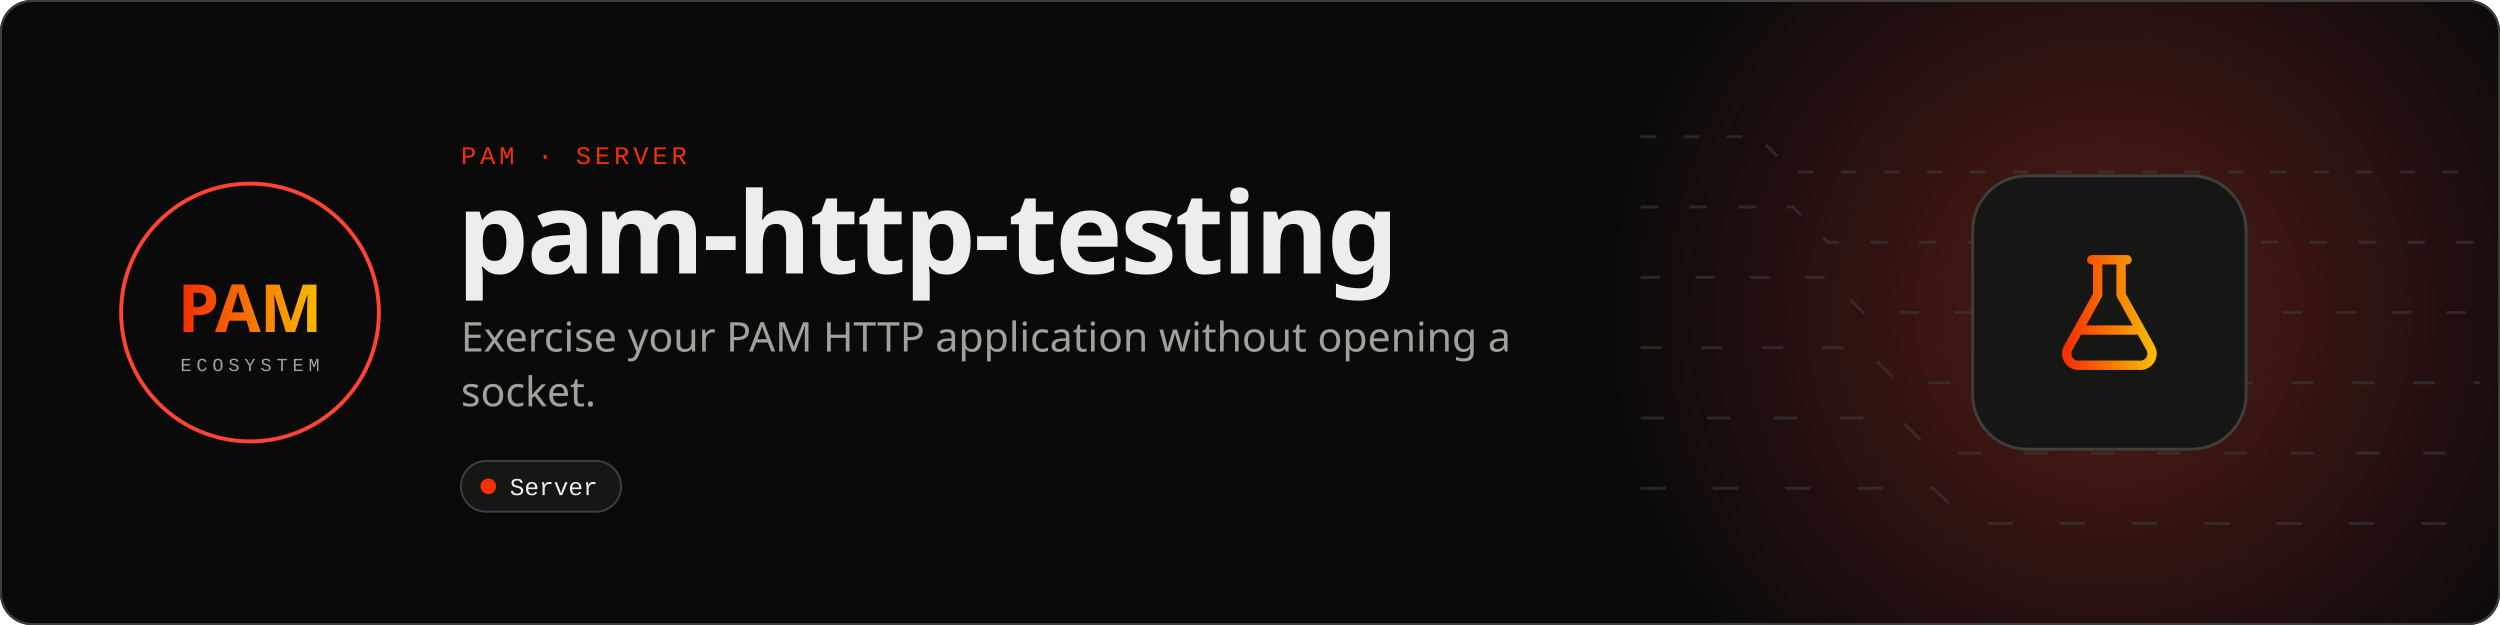
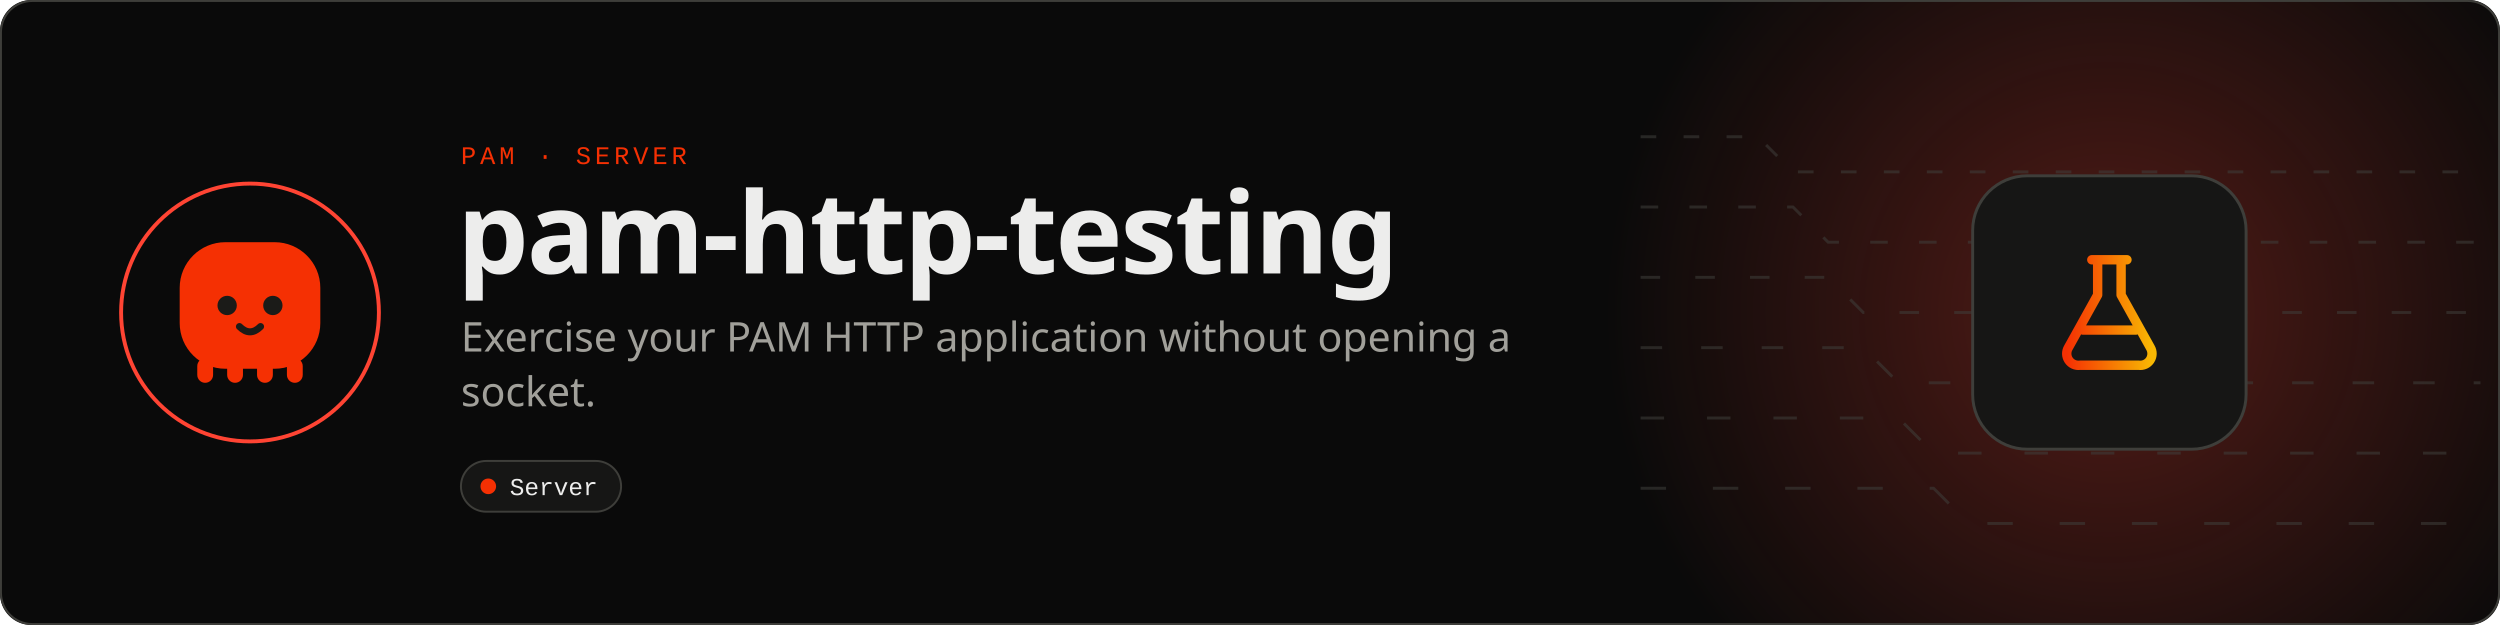
<svg xmlns="http://www.w3.org/2000/svg" viewBox="0 0 1280 320" width="1280" height="320" role="img" aria-label="pam-http-testing: Exercise your PAM HTTP application without opening a socket.">
  <defs>
    <linearGradient id="pg" x1="0" y1="0" x2="1" y2="0">
      <stop offset="0" stop-color="#f53003" />
      <stop offset="1" stop-color="#f8b803" />
    </linearGradient>
    <radialGradient id="gl">
      <stop offset="0" stop-color="#ff4433" stop-opacity=".30" />
      <stop offset="1" stop-color="#ff4433" stop-opacity="0" />
    </radialGradient>
    <clipPath id="cl">
      <rect width="1280" height="320" rx="16" />
    </clipPath>
  </defs>
  <g clip-path="url(#cl)">
    <rect width="1280" height="320" fill="#0a0a0a" />
    <circle cx="1080" cy="160" r="260" fill="url(#gl)" />
    <g fill="none" stroke="#3e3e3a" stroke-width="1.5" opacity=".55">
      <path d="M840 70H900l18 18H1270" stroke-dasharray="8 14">
        <animate attributeName="stroke-dashoffset" from="0" to="-48" dur="3.0s" repeatCount="indefinite" />
      </path>
      <path d="M840 106H918l18 18H1270" stroke-dasharray="9 16">
        <animate attributeName="stroke-dashoffset" from="0" to="-48" dur="3.4s" repeatCount="indefinite" />
      </path>
      <path d="M840 142H936l18 18H1270" stroke-dasharray="10 18">
        <animate attributeName="stroke-dashoffset" from="0" to="-48" dur="3.8s" repeatCount="indefinite" />
      </path>
      <path d="M840 178H954l18 18H1270" stroke-dasharray="11 20">
        <animate attributeName="stroke-dashoffset" from="0" to="-48" dur="4.2s" repeatCount="indefinite" />
      </path>
      <path d="M840 214H972l18 18H1270" stroke-dasharray="12 22">
        <animate attributeName="stroke-dashoffset" from="0" to="-48" dur="4.6s" repeatCount="indefinite" />
      </path>
      <path d="M840 250H990l18 18H1270" stroke-dasharray="13 24">
        <animate attributeName="stroke-dashoffset" from="0" to="-48" dur="5.0s" repeatCount="indefinite" />
      </path>
    </g>
  </g>
  <rect x=".5" y=".5" width="1279" height="319" rx="16" fill="none" stroke="#3e3e3a" />
  <circle cx="128" cy="160" r="66" fill="#0a0a0a" stroke="#ff4433" stroke-width="2" />
  <circle cx="128" cy="160" r="66" fill="none" stroke="#ff4433">
    <animate attributeName="r" values="66;92" dur="3s" repeatCount="indefinite" />
    <animate attributeName="stroke-opacity" values=".5;0" dur="3s" repeatCount="indefinite" />
  </circle>
-   <text x="128" y="170" text-anchor="middle" font-family="-apple-system, BlinkMacSystemFont, 'Segoe UI', 'Noto Sans', Helvetica, Arial, sans-serif" font-weight="700" font-size="34" letter-spacing="-.5" fill="url(#pg)">PAM</text>
-   <text x="128" y="190" text-anchor="middle" font-family="ui-monospace, SFMono-Regular, 'SF Mono', Menlo, Consolas, 'Liberation Mono', monospace" font-size="9.5" letter-spacing="2.5" fill="#a1a09a">ECOSYSTEM</text>
+   <g transform="translate(74 104.2) scale(.9)">
+     <rect x="30" y="88" width="9" height="14" rx="4.5" fill="#f53003" />
+     <rect x="47" y="88" width="9" height="14" rx="4.5" fill="#f53003" />
+     <rect x="64" y="88" width="9" height="14" rx="4.5" fill="#f53003" />
+     <rect x="81" y="88" width="9" height="14" rx="4.5" fill="#f53003" />
+     <rect x="20" y="22" width="80" height="72" rx="26" fill="#f53003" />
+     <circle cx="47" cy="58" r="5.5" fill="#1b1b18" />
+     <circle cx="73" cy="58" r="5.5" fill="#1b1b18" />
+     <path d="M54 70q6 6 12 0" stroke="#1b1b18" stroke-width="4" stroke-linecap="round" fill="none" />
+   </g>
  <text x="236" y="84" font-family="ui-monospace, SFMono-Regular, 'SF Mono', Menlo, Consolas, 'Liberation Mono', monospace" font-size="13" letter-spacing="2" fill="#f53003">PAM · SERVER</text>
  <text x="234" y="140" font-family="-apple-system, BlinkMacSystemFont, 'Segoe UI', 'Noto Sans', Helvetica, Arial, sans-serif" font-weight="700" font-size="58" letter-spacing="-1" fill="#ededec">pam-http-testing</text>
  <text x="236" y="180" font-family="-apple-system, BlinkMacSystemFont, 'Segoe UI', 'Noto Sans', Helvetica, Arial, sans-serif" font-size="21" fill="#a1a09a">Exercise your PAM HTTP application without opening a</text>
  <text x="236" y="208" font-family="-apple-system, BlinkMacSystemFont, 'Segoe UI', 'Noto Sans', Helvetica, Arial, sans-serif" font-size="21" fill="#a1a09a">socket.</text>
  <rect x="236" y="236" width="82" height="26" rx="13" fill="#161615" stroke="#3e3e3a" />
  <circle cx="250" cy="249" r="4" fill="#f53003" />
  <text x="261" y="253.5" font-family="ui-monospace, SFMono-Regular, 'SF Mono', Menlo, Consolas, 'Liberation Mono', monospace" font-size="12.5" fill="#ededec">Server</text>
  <rect x="1010" y="90" width="140" height="140" rx="28" fill="#161615" stroke="#3e3e3a" stroke-width="1.5" />
  <g transform="translate(1044 124) scale(3)" fill="none" stroke="url(#pg)" stroke-width="1.6" stroke-linecap="round" stroke-linejoin="round">
    <path d="M9 3h6M10 3v6l-5 9a2 2 0 0 0 2 3h10a2 2 0 0 0 2-3l-5-9V3M7.5 15h9" />
  </g>
</svg>
